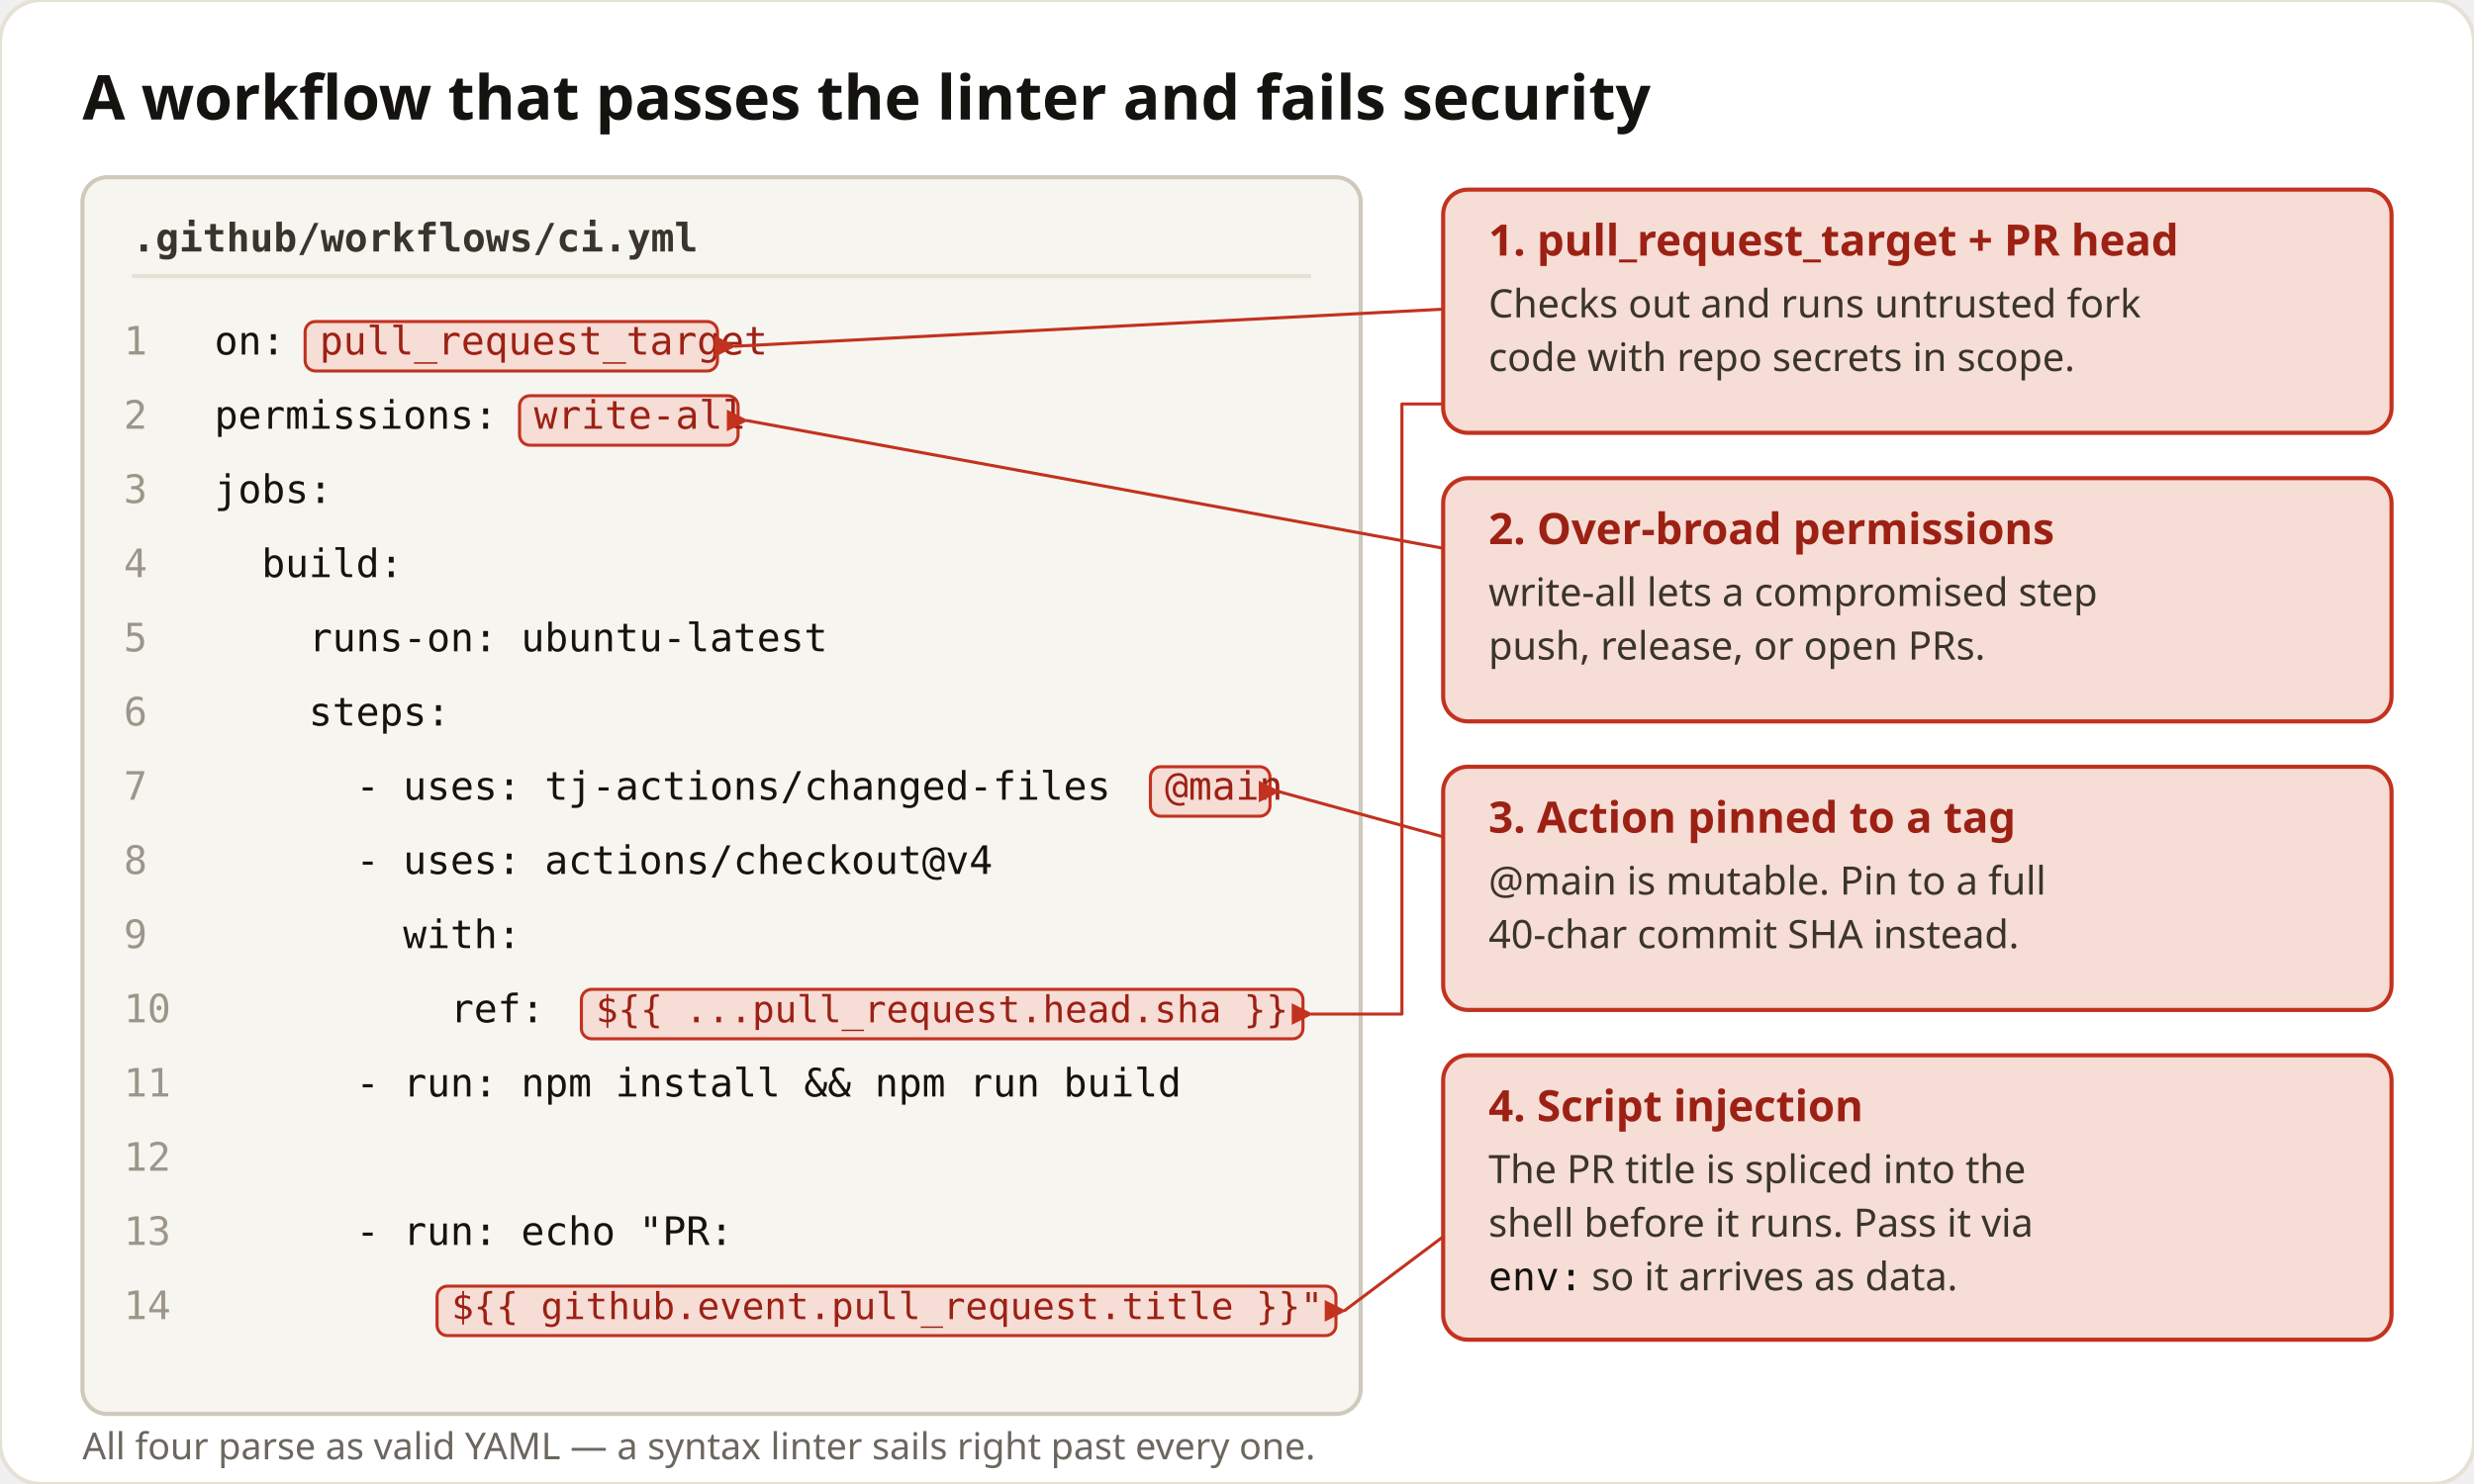
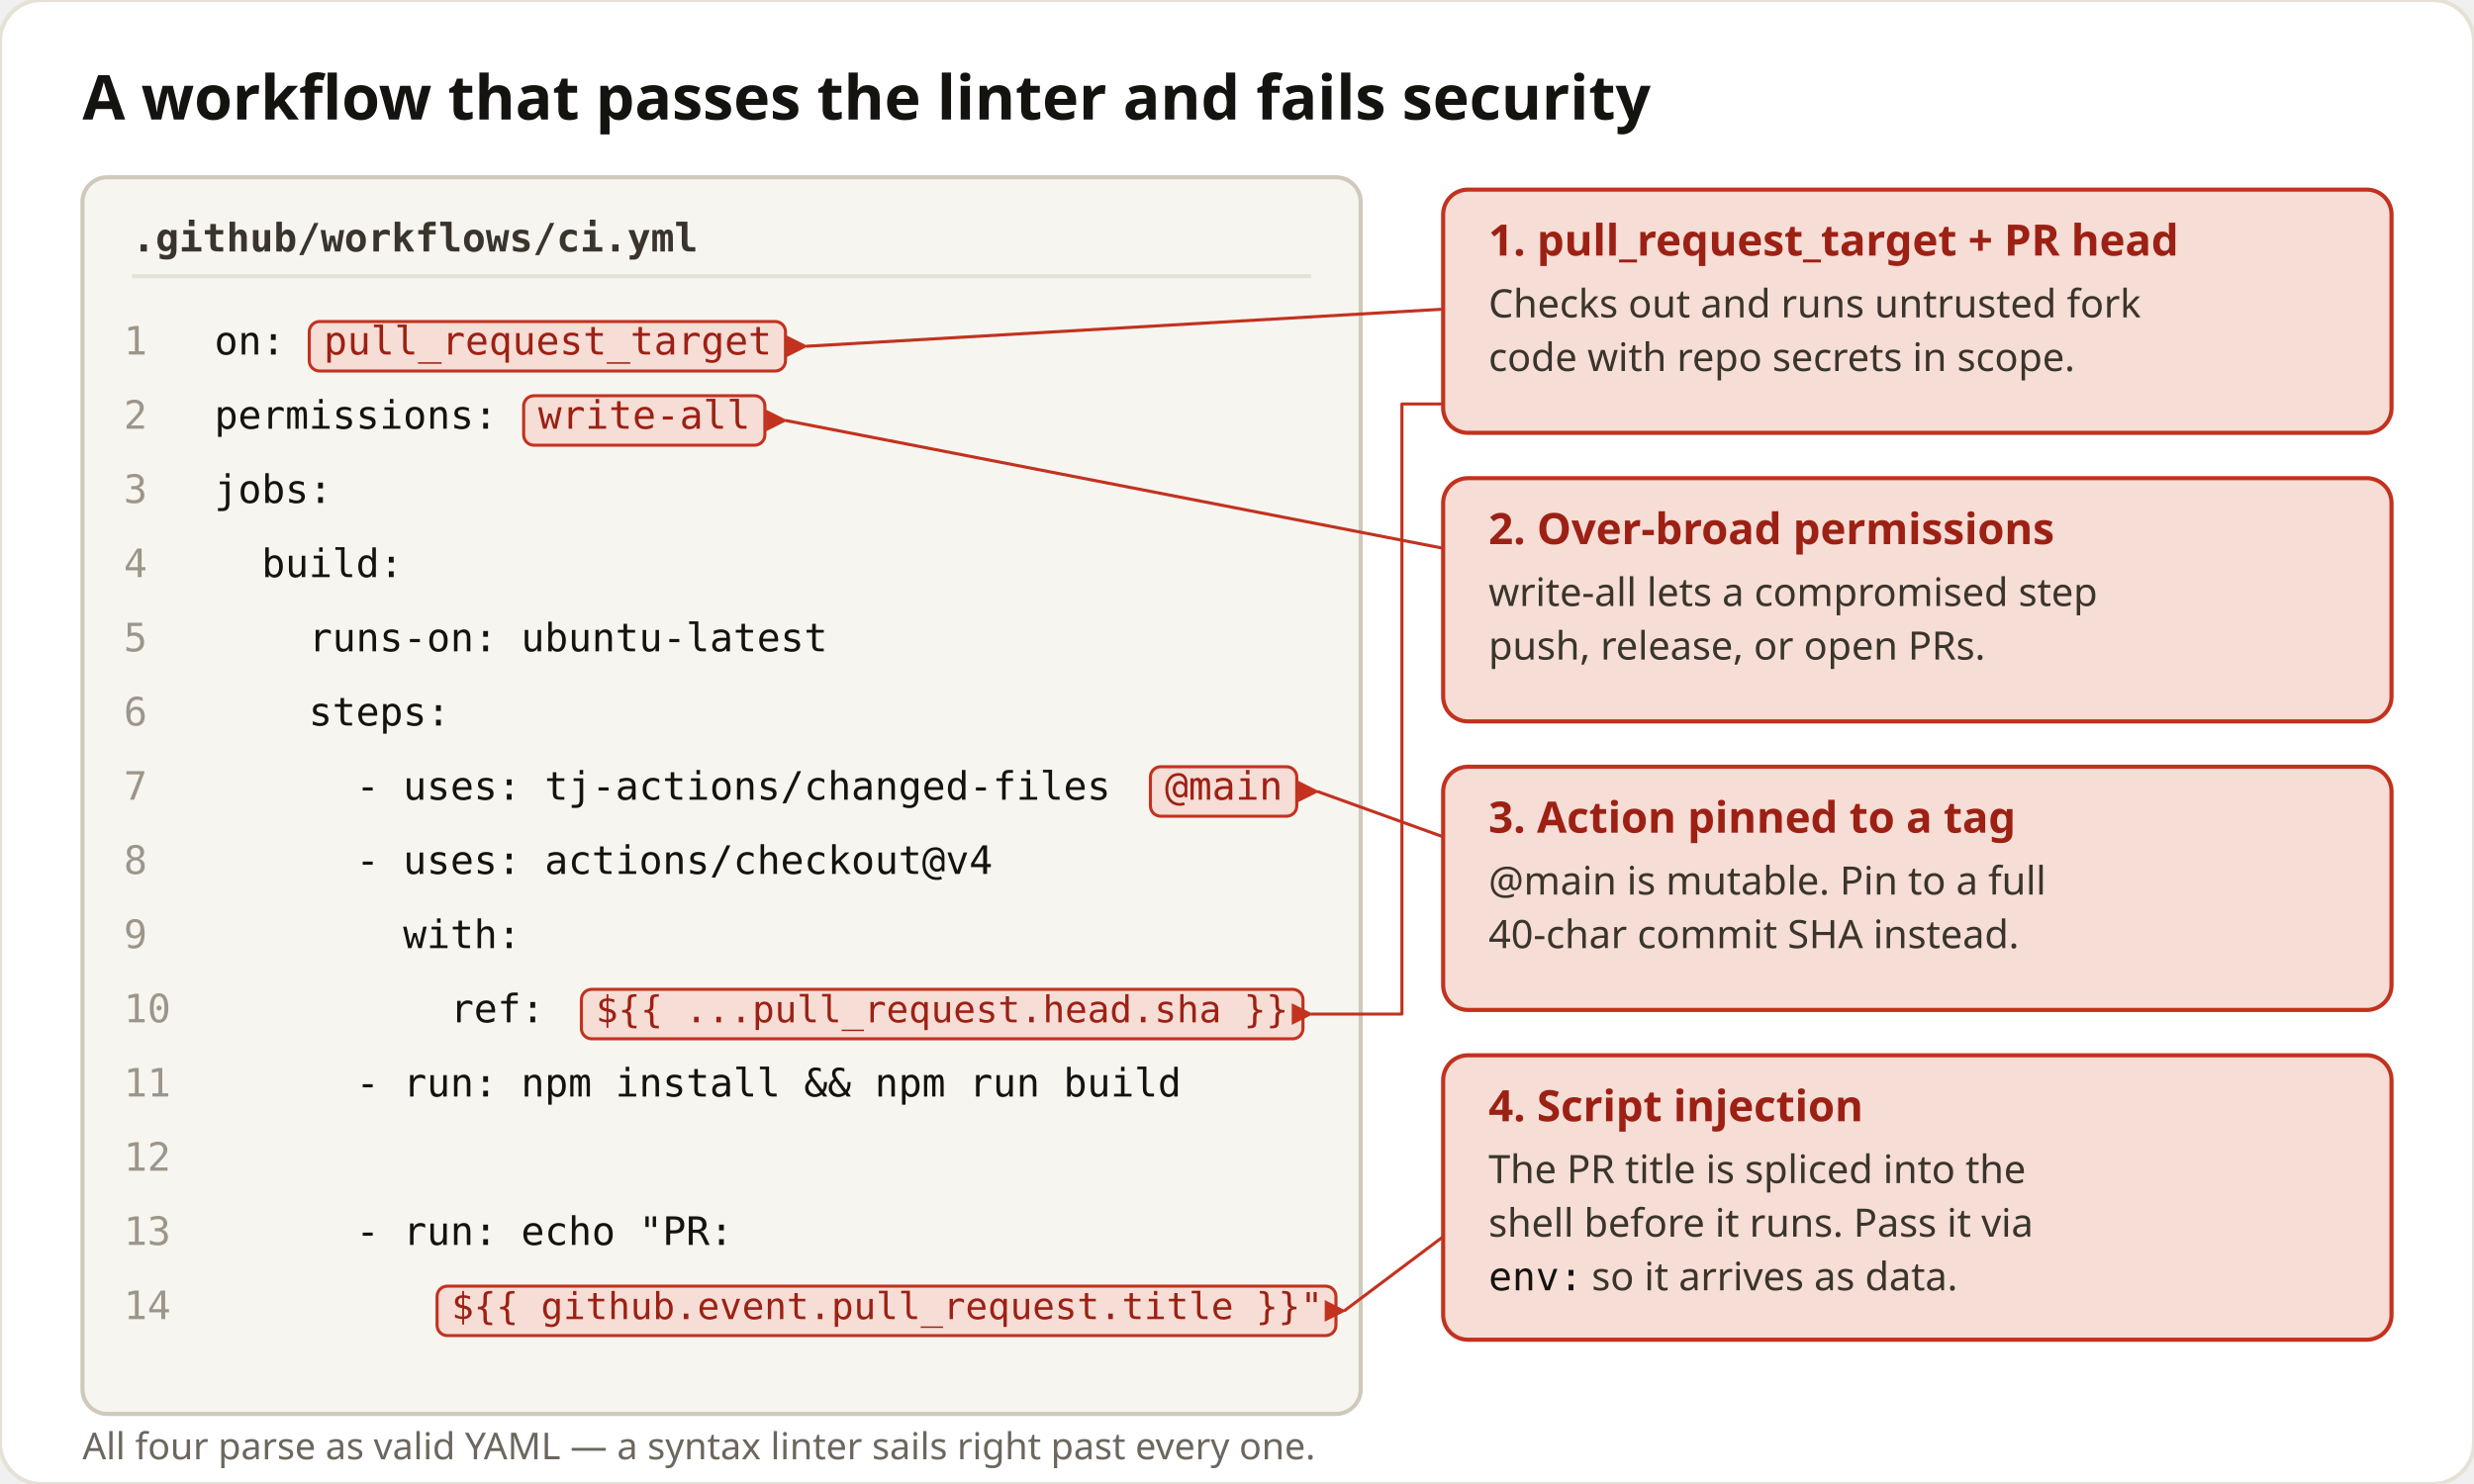
<svg xmlns="http://www.w3.org/2000/svg" viewBox="0 0 1200 720" role="img" aria-label="A GitHub Actions workflow annotated with security mistakes: pull_request_target, an unpinned action, overly broad permissions and script injection">
  <defs>
    <marker id="ah" viewBox="0 0 10 10" refX="9" refY="5" markerWidth="7" markerHeight="7" orient="auto-start-end">
      <path d="M0 0 L10 5 L0 10 z" fill="#4a8c3f" />
    </marker>
    <marker id="ahr" viewBox="0 0 10 10" refX="9" refY="5" markerWidth="7" markerHeight="7" orient="auto-start-end">
      <path d="M0 0 L10 5 L0 10 z" fill="#c2321f" />
    </marker>
    <marker id="ahg" viewBox="0 0 10 10" refX="9" refY="5" markerWidth="7" markerHeight="7" orient="auto-start-end">
      <path d="M0 0 L10 5 L0 10 z" fill="#9c968a" />
    </marker>
  </defs>
  <rect width="1200" height="720" rx="20" fill="#ffffff" stroke="#e6e1d6" stroke-width="2" />
  <text x="40" y="58" font-family="ui-sans-serif, system-ui, sans-serif" font-size="30" font-weight="700" fill="#141310">A workflow that passes the linter and fails security</text>
  <rect x="40" y="86" width="620" height="600" rx="12" fill="#f7f5f0" stroke="#cfc9bb" stroke-width="2" />
  <text x="64" y="122" font-family="ui-monospace, monospace" font-size="19" font-weight="700" fill="#3a352c">.github/workflows/ci.yml</text>
  <line x1="64" y1="134" x2="636" y2="134" stroke="#e6e1d6" stroke-width="2" />
  <text x="60" y="172" font-family="ui-monospace, monospace" font-size="19" fill="#9c968a" xml:space="preserve">1  </text>
  <text x="104" y="172" font-family="ui-monospace, monospace" font-size="19" fill="#141310" xml:space="preserve">on: </text>
-   <rect x="148" y="156" width="200" height="24" rx="5" fill="#f6ddd6" stroke="#c2321f" stroke-width="1.5" />
-   <text x="155" y="172" font-family="ui-monospace, monospace" font-size="19" fill="#9c2114" xml:space="preserve">pull_request_target</text>
+   <rect x="150" y="156" width="231" height="24" rx="5" fill="#f6ddd6" stroke="#c2321f" stroke-width="1.5" />
+   <text x="157" y="172" font-family="ui-monospace, monospace" font-size="19" fill="#9c2114" xml:space="preserve">pull_request_target</text>
  <text x="60" y="208" font-family="ui-monospace, monospace" font-size="19" fill="#9c968a" xml:space="preserve">2  </text>
  <text x="104" y="208" font-family="ui-monospace, monospace" font-size="19" fill="#141310" xml:space="preserve">permissions: </text>
-   <rect x="252" y="192" width="106" height="24" rx="5" fill="#f6ddd6" stroke="#c2321f" stroke-width="1.5" />
-   <text x="259" y="208" font-family="ui-monospace, monospace" font-size="19" fill="#9c2114" xml:space="preserve">write-all</text>
+   <rect x="254" y="192" width="117" height="24" rx="5" fill="#f6ddd6" stroke="#c2321f" stroke-width="1.5" />
+   <text x="261" y="208" font-family="ui-monospace, monospace" font-size="19" fill="#9c2114" xml:space="preserve">write-all</text>
  <text x="60" y="244" font-family="ui-monospace, monospace" font-size="19" fill="#9c968a" xml:space="preserve">3  </text>
  <text x="104" y="244" font-family="ui-monospace, monospace" font-size="19" fill="#141310" xml:space="preserve">jobs:</text>
  <text x="60" y="280" font-family="ui-monospace, monospace" font-size="19" fill="#9c968a" xml:space="preserve">4  </text>
  <text x="104" y="280" font-family="ui-monospace, monospace" font-size="19" fill="#141310" xml:space="preserve">  build:</text>
  <text x="60" y="316" font-family="ui-monospace, monospace" font-size="19" fill="#9c968a" xml:space="preserve">5  </text>
  <text x="104" y="316" font-family="ui-monospace, monospace" font-size="19" fill="#141310" xml:space="preserve">    runs-on: ubuntu-latest</text>
  <text x="60" y="352" font-family="ui-monospace, monospace" font-size="19" fill="#9c968a" xml:space="preserve">6  </text>
  <text x="104" y="352" font-family="ui-monospace, monospace" font-size="19" fill="#141310" xml:space="preserve">    steps:</text>
  <text x="60" y="388" font-family="ui-monospace, monospace" font-size="19" fill="#9c968a" xml:space="preserve">7  </text>
  <text x="104" y="388" font-family="ui-monospace, monospace" font-size="19" fill="#141310" xml:space="preserve">      - uses: tj-actions/changed-files</text>
-   <rect x="558" y="372" width="58" height="24" rx="5" fill="#f6ddd6" stroke="#c2321f" stroke-width="1.5" />
+   <rect x="558" y="372" width="71" height="24" rx="5" fill="#f6ddd6" stroke="#c2321f" stroke-width="1.5" />
  <text x="565" y="388" font-family="ui-monospace, monospace" font-size="19" fill="#9c2114" xml:space="preserve">@main</text>
  <text x="60" y="424" font-family="ui-monospace, monospace" font-size="19" fill="#9c968a" xml:space="preserve">8  </text>
  <text x="104" y="424" font-family="ui-monospace, monospace" font-size="19" fill="#141310" xml:space="preserve">      - uses: actions/checkout@v4</text>
  <text x="60" y="460" font-family="ui-monospace, monospace" font-size="19" fill="#9c968a" xml:space="preserve">9  </text>
  <text x="104" y="460" font-family="ui-monospace, monospace" font-size="19" fill="#141310" xml:space="preserve">        with:</text>
  <text x="60" y="496" font-family="ui-monospace, monospace" font-size="19" fill="#9c968a" xml:space="preserve">10 </text>
  <text x="104" y="496" font-family="ui-monospace, monospace" font-size="19" fill="#141310" xml:space="preserve">          ref: </text>
  <rect x="282" y="480" width="350" height="24" rx="5" fill="#f6ddd6" stroke="#c2321f" stroke-width="1.5" />
  <text x="289" y="496" font-family="ui-monospace, monospace" font-size="18" fill="#9c2114" xml:space="preserve">${{ ...pull_request.head.sha }}</text>
  <text x="60" y="532" font-family="ui-monospace, monospace" font-size="19" fill="#9c968a" xml:space="preserve">11 </text>
  <text x="104" y="532" font-family="ui-monospace, monospace" font-size="19" fill="#141310" xml:space="preserve">      - run: npm install &amp;&amp; npm run build</text>
  <text x="60" y="568" font-family="ui-monospace, monospace" font-size="19" fill="#9c968a" xml:space="preserve">12 </text>
  <text x="60" y="604" font-family="ui-monospace, monospace" font-size="19" fill="#9c968a" xml:space="preserve">13 </text>
  <text x="104" y="604" font-family="ui-monospace, monospace" font-size="19" fill="#141310" xml:space="preserve">      - run: echo "PR:</text>
  <text x="60" y="640" font-family="ui-monospace, monospace" font-size="19" fill="#9c968a" xml:space="preserve">14 </text>
  <rect x="212" y="624" width="436" height="24" rx="5" fill="#f6ddd6" stroke="#c2321f" stroke-width="1.5" />
  <text x="219" y="640" font-family="ui-monospace, monospace" font-size="18" fill="#9c2114" xml:space="preserve">${{ github.event.pull_request.title }}"</text>
  <rect x="700" y="92" width="460" height="118" rx="12" fill="#f6ddd6" stroke="#c2321f" stroke-width="2" />
  <text x="722" y="124" font-family="ui-sans-serif, system-ui, sans-serif" font-size="21" font-weight="700" fill="#9c2114">1. pull_request_target + PR head</text>
  <text x="722" y="154" font-family="ui-sans-serif, system-ui, sans-serif" font-size="19" fill="#3a352c">Checks out and runs untrusted fork</text>
  <text x="722" y="180" font-family="ui-sans-serif, system-ui, sans-serif" font-size="19" fill="#3a352c">code with repo secrets in scope.</text>
-   <line x1="700" y1="150" x2="356" y2="168" stroke="#c2321f" stroke-width="1.5" marker-end="url(#ahr)" />
+   <line x1="700" y1="150" x2="391" y2="168" stroke="#c2321f" stroke-width="1.5" marker-end="url(#ahr)" />
  <polyline points="700,196 680,196 680,492 636,492" fill="none" stroke="#c2321f" stroke-width="1.5" stroke-linejoin="round" marker-end="url(#ahr)" />
  <rect x="700" y="232" width="460" height="118" rx="12" fill="#f6ddd6" stroke="#c2321f" stroke-width="2" />
  <text x="722" y="264" font-family="ui-sans-serif, system-ui, sans-serif" font-size="21" font-weight="700" fill="#9c2114">2. Over-broad permissions</text>
  <text x="722" y="294" font-family="ui-sans-serif, system-ui, sans-serif" font-size="19" fill="#3a352c">write-all lets a compromised step</text>
  <text x="722" y="320" font-family="ui-sans-serif, system-ui, sans-serif" font-size="19" fill="#3a352c">push, release, or open PRs.</text>
-   <line x1="700" y1="266" x2="362" y2="204" stroke="#c2321f" stroke-width="1.5" marker-end="url(#ahr)" />
+   <line x1="700" y1="266" x2="381" y2="204" stroke="#c2321f" stroke-width="1.5" marker-end="url(#ahr)" />
  <rect x="700" y="372" width="460" height="118" rx="12" fill="#f6ddd6" stroke="#c2321f" stroke-width="2" />
  <text x="722" y="404" font-family="ui-sans-serif, system-ui, sans-serif" font-size="21" font-weight="700" fill="#9c2114">3. Action pinned to a tag</text>
  <text x="722" y="434" font-family="ui-sans-serif, system-ui, sans-serif" font-size="19" fill="#3a352c">@main is mutable. Pin to a full</text>
  <text x="722" y="460" font-family="ui-sans-serif, system-ui, sans-serif" font-size="19" fill="#3a352c">40-char commit SHA instead.</text>
-   <line x1="700" y1="406" x2="620" y2="384" stroke="#c2321f" stroke-width="1.5" marker-end="url(#ahr)" />
+   <line x1="700" y1="406" x2="639" y2="384" stroke="#c2321f" stroke-width="1.5" marker-end="url(#ahr)" />
  <rect x="700" y="512" width="460" height="138" rx="12" fill="#f6ddd6" stroke="#c2321f" stroke-width="2" />
  <text x="722" y="544" font-family="ui-sans-serif, system-ui, sans-serif" font-size="21" font-weight="700" fill="#9c2114">4. Script injection</text>
  <text x="722" y="574" font-family="ui-sans-serif, system-ui, sans-serif" font-size="19" fill="#3a352c">The PR title is spliced into the</text>
  <text x="722" y="600" font-family="ui-sans-serif, system-ui, sans-serif" font-size="19" fill="#3a352c">shell before it runs. Pass it via</text>
  <text x="722" y="626" font-family="ui-monospace, monospace" font-size="19" fill="#141310" xml:space="preserve">env:</text>
  <text x="772" y="626" font-family="ui-sans-serif, system-ui, sans-serif" font-size="19" fill="#3a352c">so it arrives as data.</text>
  <line x1="700" y1="600" x2="652" y2="636" stroke="#c2321f" stroke-width="1.5" marker-end="url(#ahr)" />
  <text x="40" y="708" font-family="ui-sans-serif, system-ui, sans-serif" font-size="18" fill="#6b675f">All four parse as valid YAML — a syntax linter sails right past every one.</text>
</svg>
